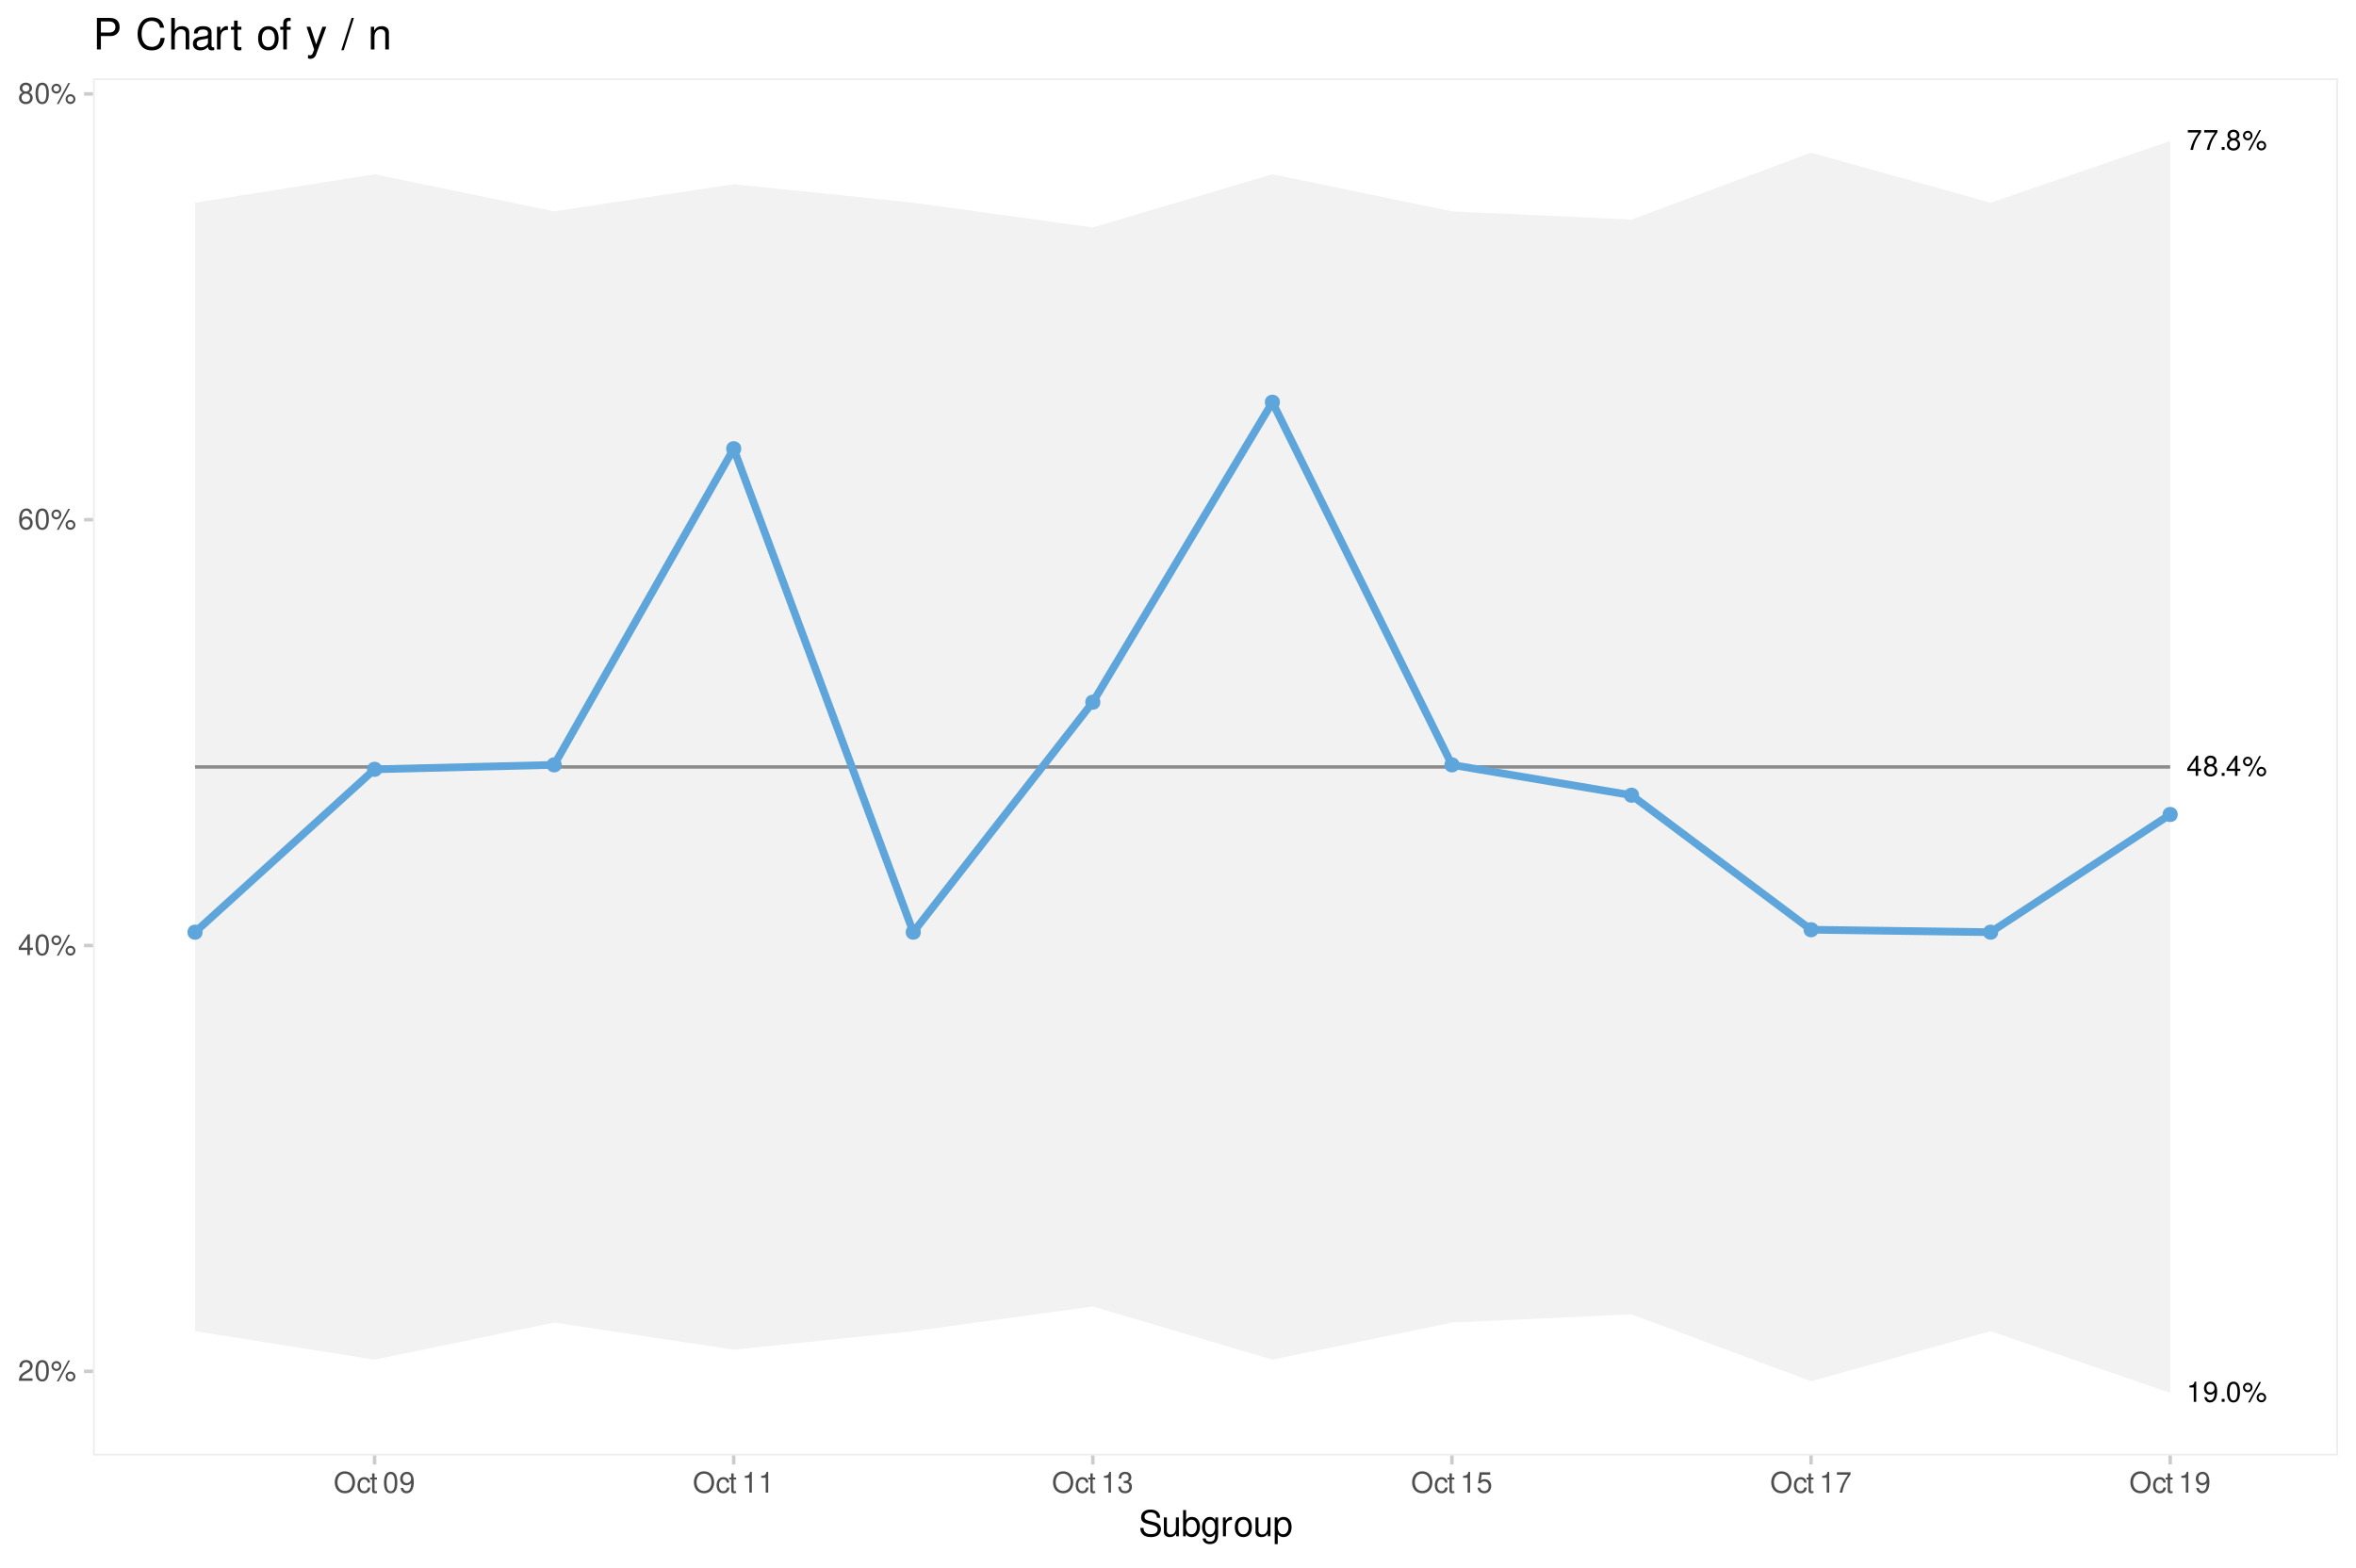
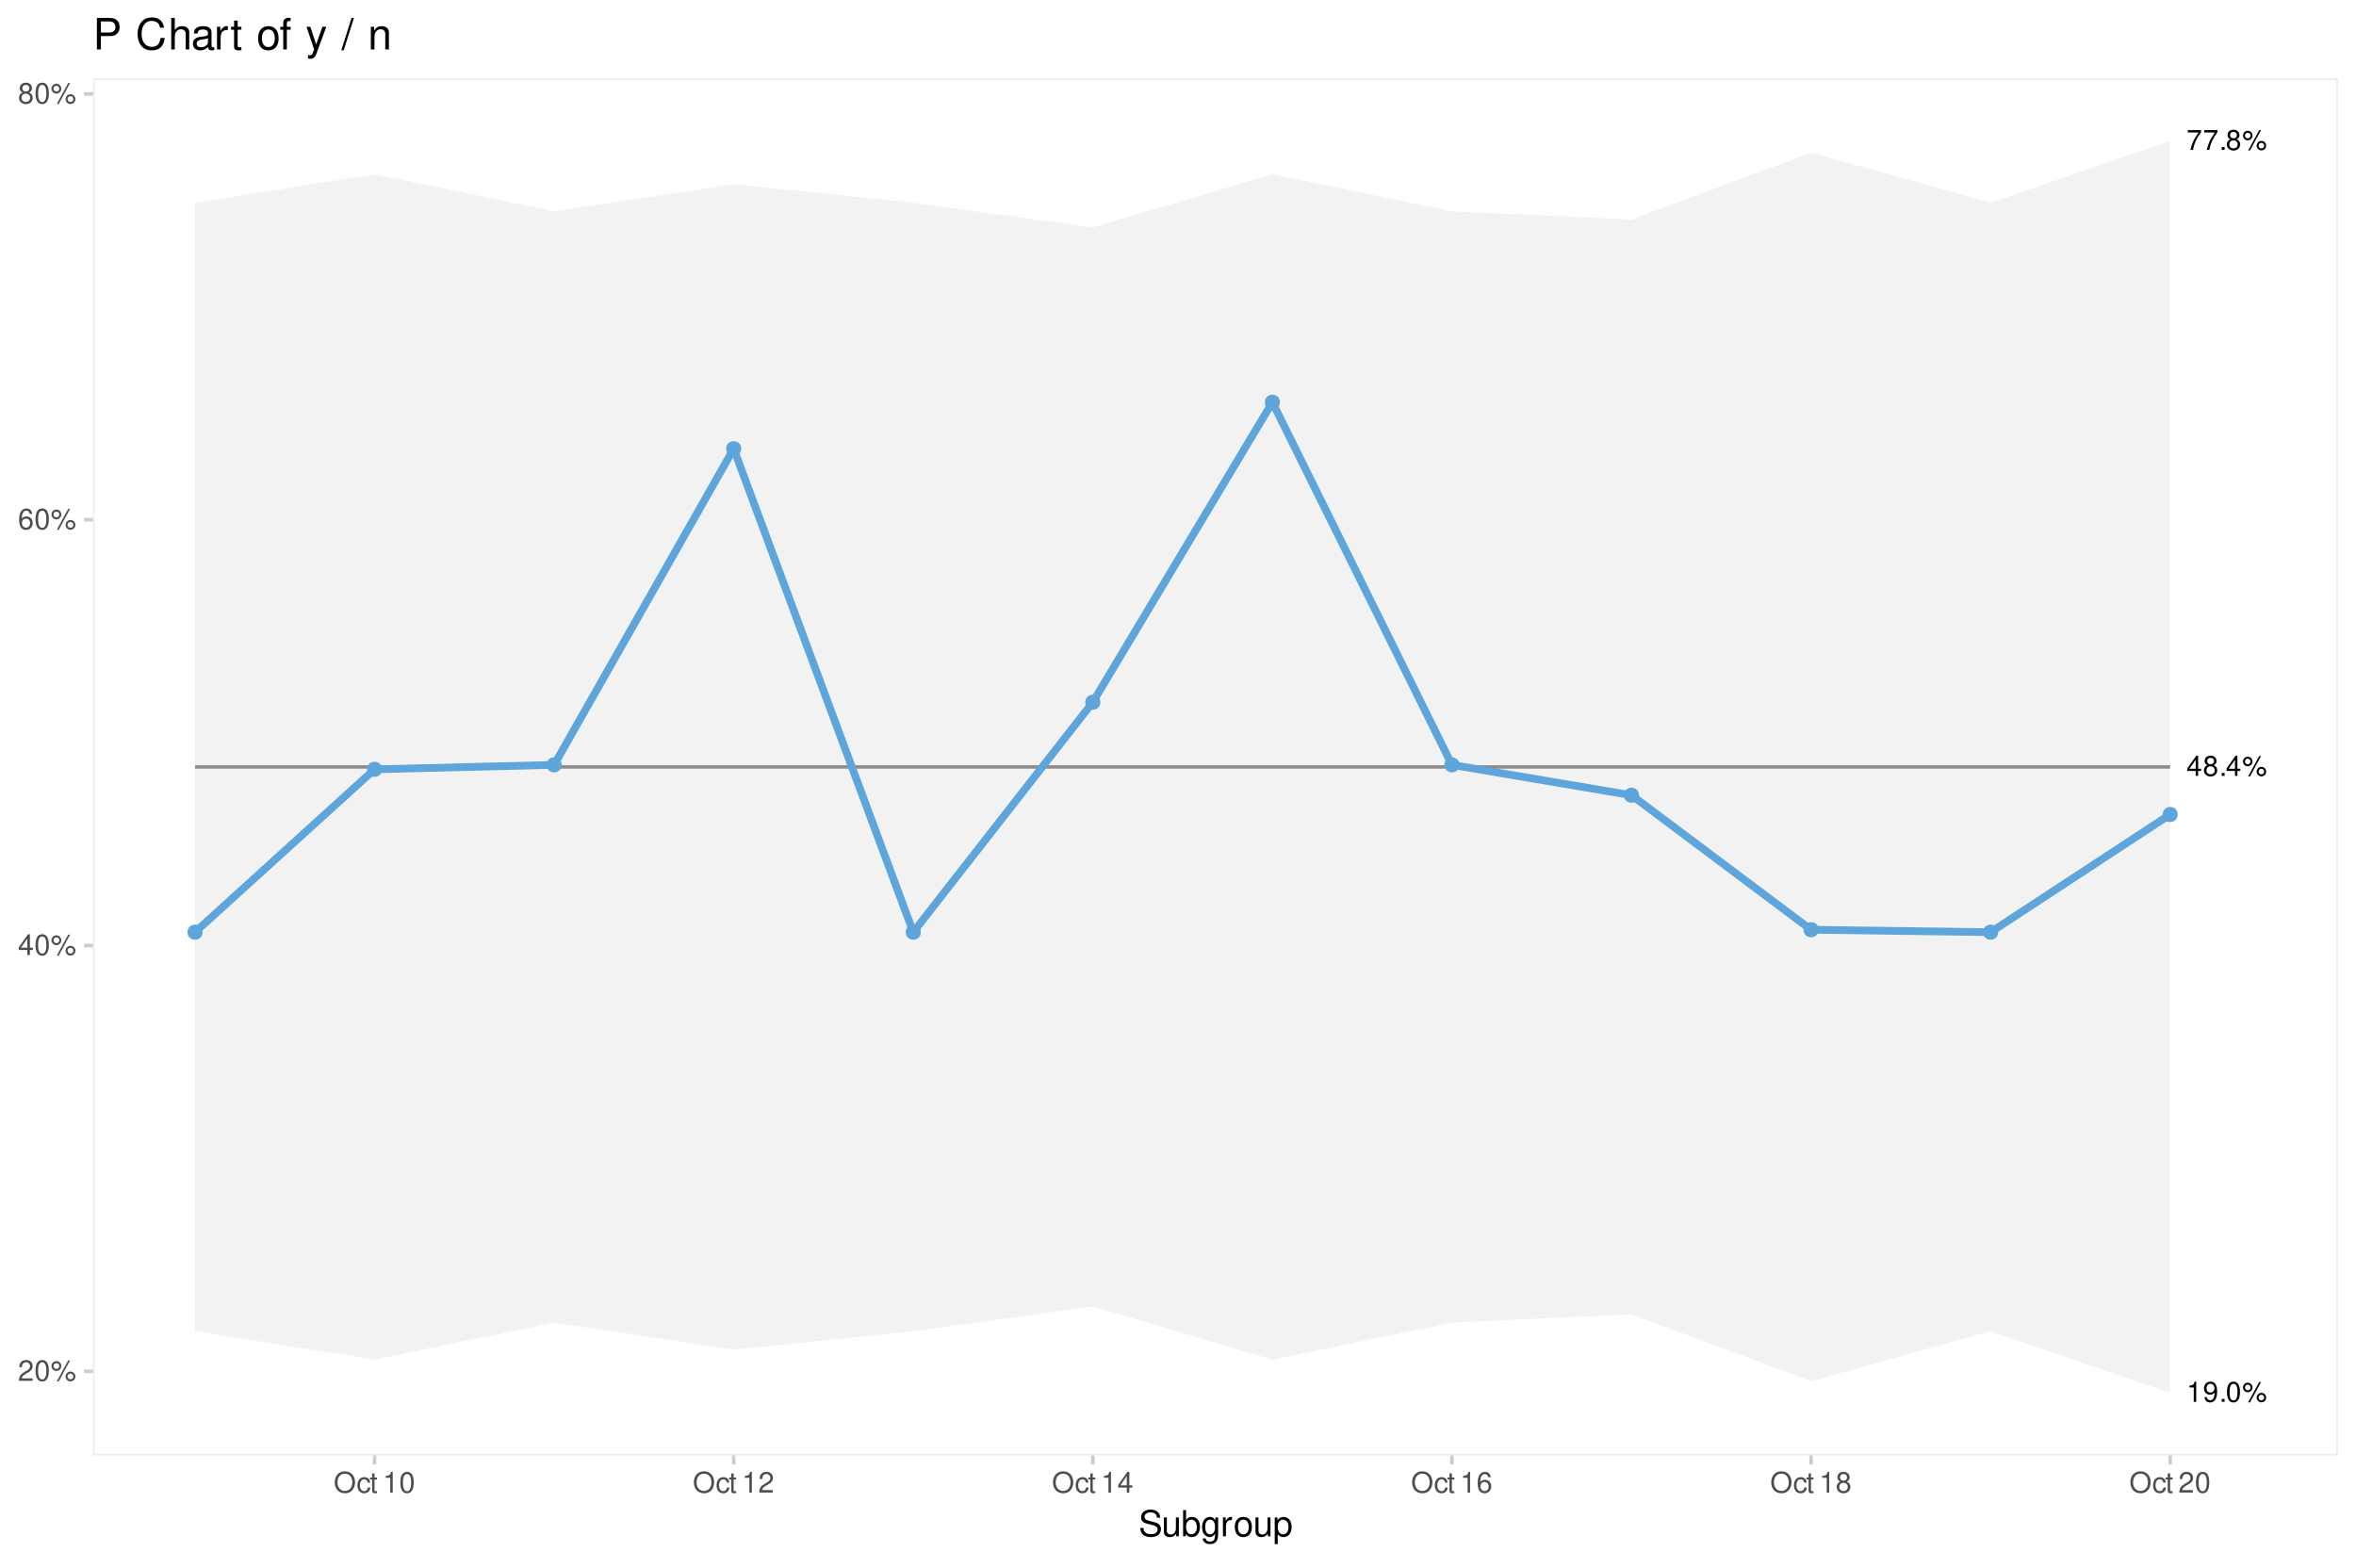
<svg xmlns="http://www.w3.org/2000/svg" xmlns:xlink="http://www.w3.org/1999/xlink" width="720" height="479" viewBox="0 0 720 479">
  <defs>
    <g>
      <g id="glyph-0-0">
        <path d="M 2.203 -4.391 L 2.203 0 L 2.953 0 L 2.953 -6.172 L 2.469 -6.172 C 2.203 -5.219 2.031 -5.094 0.875 -4.938 L 0.875 -4.391 Z M 2.203 -4.391 " />
      </g>
      <g id="glyph-0-1">
        <path d="M 0.453 -1.406 C 0.594 -0.406 1.25 0.203 2.172 0.203 C 2.844 0.203 3.438 -0.125 3.797 -0.688 C 4.172 -1.281 4.344 -2.031 4.344 -3.156 C 4.344 -4.203 4.188 -4.859 3.828 -5.406 C 3.5 -5.906 2.969 -6.172 2.297 -6.172 C 1.156 -6.172 0.328 -5.312 0.328 -4.109 C 0.328 -2.984 1.094 -2.172 2.188 -2.172 C 2.75 -2.172 3.188 -2.375 3.562 -2.844 C 3.562 -1.312 3.078 -0.469 2.219 -0.469 C 1.688 -0.469 1.328 -0.812 1.203 -1.406 Z M 2.297 -5.516 C 3 -5.516 3.531 -4.922 3.531 -4.125 C 3.531 -3.375 3.016 -2.844 2.266 -2.844 C 1.547 -2.844 1.094 -3.359 1.094 -4.172 C 1.094 -4.953 1.594 -5.516 2.297 -5.516 Z M 2.297 -5.516 " />
      </g>
      <g id="glyph-0-2">
        <path d="M 1.625 -0.891 L 0.75 -0.891 L 0.75 0 L 1.625 0 Z M 1.625 -0.891 " />
      </g>
      <g id="glyph-0-3">
        <path d="M 2.344 -6.172 C 1.781 -6.172 1.266 -5.906 0.953 -5.5 C 0.562 -4.953 0.359 -4.125 0.359 -2.984 C 0.359 -0.906 1.047 0.203 2.344 0.203 C 3.625 0.203 4.328 -0.906 4.328 -2.938 C 4.328 -4.125 4.141 -4.938 3.734 -5.5 C 3.422 -5.922 2.922 -6.172 2.344 -6.172 Z M 2.344 -5.5 C 3.156 -5.5 3.562 -4.672 3.562 -3 C 3.562 -1.25 3.172 -0.422 2.328 -0.422 C 1.531 -0.422 1.141 -1.281 1.141 -2.984 C 1.141 -4.672 1.531 -5.5 2.344 -5.5 Z M 2.344 -5.5 " />
      </g>
      <g id="glyph-0-4">
        <path d="M 1.703 -5.844 C 0.891 -5.844 0.25 -5.188 0.25 -4.391 C 0.25 -3.578 0.891 -2.922 1.703 -2.922 C 2.5 -2.922 3.156 -3.578 3.156 -4.375 C 3.156 -5.203 2.516 -5.844 1.703 -5.844 Z M 1.703 -5.25 C 2.188 -5.25 2.562 -4.859 2.562 -4.375 C 2.562 -3.906 2.172 -3.531 1.703 -3.531 C 1.234 -3.531 0.844 -3.906 0.844 -4.391 C 0.844 -4.859 1.219 -5.25 1.703 -5.25 Z M 5.203 -6.047 L 1.828 0.172 L 2.391 0.172 L 5.766 -6.047 Z M 5.875 -2.75 C 5.062 -2.75 4.422 -2.094 4.422 -1.297 C 4.422 -0.484 5.062 0.156 5.875 0.156 C 6.672 0.156 7.328 -0.484 7.328 -1.281 C 7.328 -2.094 6.688 -2.75 5.875 -2.75 Z M 5.875 -2.156 C 6.359 -2.156 6.734 -1.766 6.734 -1.281 C 6.734 -0.812 6.344 -0.438 5.875 -0.438 C 5.391 -0.438 5.016 -0.812 5.016 -1.297 C 5.016 -1.766 5.391 -2.156 5.875 -2.156 Z M 5.875 -2.156 " />
      </g>
      <g id="glyph-0-5">
        <path d="M 4.438 -6.047 L 0.391 -6.047 L 0.391 -5.312 L 3.656 -5.312 C 2.219 -3.25 1.625 -1.984 1.172 0 L 1.984 0 C 2.312 -1.938 3.078 -3.594 4.438 -5.422 Z M 4.438 -6.047 " />
      </g>
      <g id="glyph-0-6">
        <path d="M 3.328 -3.25 C 3.969 -3.641 4.156 -3.938 4.156 -4.516 C 4.156 -5.5 3.422 -6.172 2.344 -6.172 C 1.281 -6.172 0.531 -5.5 0.531 -4.531 C 0.531 -3.938 0.719 -3.641 1.344 -3.25 C 0.656 -2.906 0.312 -2.391 0.312 -1.719 C 0.312 -0.594 1.141 0.203 2.344 0.203 C 3.547 0.203 4.375 -0.594 4.375 -1.719 C 4.375 -2.391 4.031 -2.906 3.328 -3.25 Z M 2.344 -5.5 C 2.984 -5.5 3.391 -5.125 3.391 -4.5 C 3.391 -3.922 2.984 -3.547 2.344 -3.547 C 1.703 -3.547 1.297 -3.922 1.297 -4.516 C 1.297 -5.125 1.703 -5.5 2.344 -5.5 Z M 2.344 -2.906 C 3.094 -2.906 3.609 -2.422 3.609 -1.703 C 3.609 -0.953 3.109 -0.469 2.328 -0.469 C 1.594 -0.469 1.078 -0.969 1.078 -1.688 C 1.078 -2.422 1.594 -2.906 2.344 -2.906 Z M 2.344 -2.906 " />
      </g>
      <g id="glyph-0-7">
        <path d="M 2.797 -1.5 L 2.797 0 L 3.547 0 L 3.547 -1.5 L 4.438 -1.5 L 4.438 -2.172 L 3.547 -2.172 L 3.547 -6.172 L 2.984 -6.172 L 0.234 -2.281 L 0.234 -1.5 Z M 2.797 -2.172 L 0.891 -2.172 L 2.797 -4.891 Z M 2.797 -2.172 " />
      </g>
      <g id="glyph-1-0">
        <path d="M 4.453 -0.766 L 1.172 -0.766 C 1.25 -1.297 1.531 -1.625 2.297 -2.094 L 3.172 -2.594 C 4.047 -3.062 4.5 -3.719 4.5 -4.5 C 4.5 -5.031 4.281 -5.531 3.922 -5.875 C 3.547 -6.203 3.094 -6.359 2.5 -6.359 C 1.703 -6.359 1.125 -6.078 0.781 -5.531 C 0.547 -5.203 0.453 -4.797 0.438 -4.156 L 1.219 -4.156 C 1.234 -4.594 1.297 -4.844 1.406 -5.062 C 1.594 -5.438 2 -5.688 2.469 -5.688 C 3.172 -5.688 3.703 -5.172 3.703 -4.484 C 3.703 -3.969 3.406 -3.531 2.859 -3.219 L 2.047 -2.75 C 0.75 -2 0.375 -1.406 0.297 -0.016 L 4.453 -0.016 Z M 4.453 -0.766 " />
      </g>
      <g id="glyph-1-1">
        <path d="M 2.422 -6.359 C 1.844 -6.359 1.312 -6.094 0.984 -5.672 C 0.578 -5.109 0.375 -4.25 0.375 -3.078 C 0.375 -0.938 1.078 0.203 2.422 0.203 C 3.734 0.203 4.453 -0.938 4.453 -3.031 C 4.453 -4.25 4.266 -5.078 3.859 -5.672 C 3.531 -6.109 3.016 -6.359 2.422 -6.359 Z M 2.422 -5.672 C 3.25 -5.672 3.672 -4.828 3.672 -3.094 C 3.672 -1.281 3.266 -0.438 2.406 -0.438 C 1.578 -0.438 1.172 -1.312 1.172 -3.062 C 1.172 -4.828 1.578 -5.672 2.422 -5.672 Z M 2.422 -5.672 " />
      </g>
      <g id="glyph-1-2">
        <path d="M 1.75 -6.031 C 0.922 -6.031 0.25 -5.344 0.25 -4.516 C 0.25 -3.688 0.922 -3.016 1.766 -3.016 C 2.578 -3.016 3.25 -3.688 3.25 -4.5 C 3.25 -5.359 2.594 -6.031 1.75 -6.031 Z M 1.75 -5.406 C 2.25 -5.406 2.641 -5.016 2.641 -4.516 C 2.641 -4.031 2.25 -3.641 1.766 -3.641 C 1.266 -3.641 0.859 -4.031 0.859 -4.516 C 0.859 -5.016 1.266 -5.406 1.75 -5.406 Z M 5.359 -6.234 L 1.875 0.172 L 2.469 0.172 L 5.938 -6.234 Z M 6.047 -2.828 C 5.219 -2.828 4.562 -2.156 4.562 -1.344 C 4.562 -0.5 5.219 0.172 6.062 0.172 C 6.875 0.172 7.562 -0.5 7.562 -1.312 C 7.562 -2.156 6.891 -2.828 6.047 -2.828 Z M 6.047 -2.219 C 6.547 -2.219 6.953 -1.828 6.953 -1.312 C 6.953 -0.844 6.547 -0.453 6.062 -0.453 C 5.562 -0.453 5.156 -0.844 5.156 -1.344 C 5.156 -1.828 5.562 -2.219 6.047 -2.219 Z M 6.047 -2.219 " />
      </g>
      <g id="glyph-1-3">
        <path d="M 2.875 -1.547 L 2.875 0 L 3.656 0 L 3.656 -1.547 L 4.578 -1.547 L 4.578 -2.234 L 3.656 -2.234 L 3.656 -6.359 L 3.078 -6.359 L 0.25 -2.359 L 0.25 -1.547 Z M 2.875 -2.234 L 0.922 -2.234 L 2.875 -5.047 Z M 2.875 -2.234 " />
      </g>
      <g id="glyph-1-4">
        <path d="M 4.375 -4.703 C 4.234 -5.75 3.562 -6.359 2.609 -6.359 C 1.922 -6.359 1.312 -6.031 0.938 -5.453 C 0.547 -4.828 0.375 -4.062 0.375 -2.906 C 0.375 -1.828 0.531 -1.156 0.906 -0.594 C 1.234 -0.078 1.781 0.203 2.469 0.203 C 3.656 0.203 4.516 -0.688 4.516 -1.922 C 4.516 -3.094 3.719 -3.922 2.609 -3.922 C 1.984 -3.922 1.5 -3.688 1.172 -3.234 C 1.172 -4.797 1.672 -5.672 2.562 -5.672 C 3.109 -5.672 3.484 -5.328 3.609 -4.703 Z M 2.5 -3.234 C 3.25 -3.234 3.719 -2.703 3.719 -1.859 C 3.719 -1.062 3.188 -0.484 2.484 -0.484 C 1.766 -0.484 1.219 -1.094 1.219 -1.906 C 1.219 -2.688 1.734 -3.234 2.5 -3.234 Z M 2.5 -3.234 " />
      </g>
      <g id="glyph-1-5">
        <path d="M 3.438 -3.359 C 4.094 -3.75 4.297 -4.062 4.297 -4.656 C 4.297 -5.672 3.531 -6.359 2.422 -6.359 C 1.312 -6.359 0.547 -5.672 0.547 -4.672 C 0.547 -4.062 0.75 -3.75 1.391 -3.359 C 0.672 -2.984 0.328 -2.469 0.328 -1.766 C 0.328 -0.609 1.172 0.203 2.422 0.203 C 3.656 0.203 4.516 -0.609 4.516 -1.766 C 4.516 -2.469 4.156 -2.984 3.438 -3.359 Z M 2.422 -5.672 C 3.078 -5.672 3.5 -5.281 3.5 -4.641 C 3.5 -4.047 3.062 -3.656 2.422 -3.656 C 1.766 -3.656 1.344 -4.047 1.344 -4.656 C 1.344 -5.281 1.766 -5.672 2.422 -5.672 Z M 2.422 -3 C 3.188 -3 3.719 -2.484 3.719 -1.75 C 3.719 -0.984 3.203 -0.484 2.406 -0.484 C 1.641 -0.484 1.125 -1 1.125 -1.734 C 1.125 -2.5 1.641 -3 2.422 -3 Z M 2.422 -3 " />
      </g>
      <g id="glyph-1-6">
        <path d="M 3.422 -6.516 C 1.578 -6.516 0.328 -5.156 0.328 -3.156 C 0.328 -1.141 1.578 0.203 3.438 0.203 C 4.219 0.203 4.906 -0.031 5.422 -0.469 C 6.109 -1.062 6.531 -2.062 6.531 -3.109 C 6.531 -5.172 5.297 -6.516 3.422 -6.516 Z M 3.422 -5.797 C 4.812 -5.797 5.703 -4.75 5.703 -3.125 C 5.703 -1.578 4.781 -0.516 3.438 -0.516 C 2.062 -0.516 1.156 -1.578 1.156 -3.156 C 1.156 -4.734 2.062 -5.797 3.422 -5.797 Z M 3.422 -5.797 " />
      </g>
      <g id="glyph-1-7">
        <path d="M 4.141 -3.062 C 4.109 -3.516 4.016 -3.797 3.828 -4.062 C 3.516 -4.484 2.969 -4.734 2.328 -4.734 C 1.078 -4.734 0.266 -3.75 0.266 -2.219 C 0.266 -0.734 1.062 0.203 2.312 0.203 C 3.406 0.203 4.109 -0.453 4.203 -1.578 L 3.453 -1.578 C 3.328 -0.844 2.953 -0.469 2.328 -0.469 C 1.516 -0.469 1.031 -1.141 1.031 -2.219 C 1.031 -3.375 1.516 -4.062 2.312 -4.062 C 2.922 -4.062 3.312 -3.703 3.406 -3.062 Z M 4.141 -3.062 " />
      </g>
      <g id="glyph-1-8">
        <path d="M 2.234 -4.609 L 1.484 -4.609 L 1.484 -5.875 L 0.75 -5.875 L 0.75 -4.609 L 0.125 -4.609 L 0.125 -4.016 L 0.75 -4.016 L 0.75 -0.531 C 0.75 -0.047 1.062 0.203 1.641 0.203 C 1.828 0.203 1.984 0.188 2.234 0.141 L 2.234 -0.469 C 2.125 -0.453 2.031 -0.438 1.875 -0.438 C 1.562 -0.438 1.484 -0.531 1.484 -0.859 L 1.484 -4.016 L 2.234 -4.016 Z M 2.234 -4.609 " />
      </g>
      <g id="glyph-1-9">
</g>
      <g id="glyph-1-10">
-         <path d="M 0.469 -1.453 C 0.609 -0.406 1.281 0.203 2.234 0.203 C 2.922 0.203 3.547 -0.125 3.922 -0.703 C 4.297 -1.328 4.484 -2.109 4.484 -3.25 C 4.484 -4.328 4.312 -5 3.953 -5.562 C 3.609 -6.094 3.062 -6.359 2.375 -6.359 C 1.188 -6.359 0.328 -5.469 0.328 -4.234 C 0.328 -3.062 1.125 -2.25 2.25 -2.25 C 2.844 -2.25 3.281 -2.453 3.672 -2.938 C 3.672 -1.359 3.172 -0.484 2.281 -0.484 C 1.734 -0.484 1.359 -0.828 1.234 -1.453 Z M 2.359 -5.688 C 3.094 -5.688 3.641 -5.078 3.641 -4.25 C 3.641 -3.469 3.109 -2.922 2.344 -2.922 C 1.594 -2.922 1.125 -3.453 1.125 -4.297 C 1.125 -5.109 1.641 -5.688 2.359 -5.688 Z M 2.359 -5.688 " />
-       </g>
-       <g id="glyph-1-11">
        <path d="M 2.281 -4.531 L 2.281 0 L 3.047 0 L 3.047 -6.359 L 2.547 -6.359 C 2.266 -5.391 2.094 -5.25 0.891 -5.094 L 0.891 -4.531 Z M 2.281 -4.531 " />
-       </g>
-       <g id="glyph-1-12">
-         <path d="M 1.938 -2.922 L 2.359 -2.922 C 3.203 -2.922 3.656 -2.531 3.656 -1.766 C 3.656 -0.969 3.172 -0.484 2.375 -0.484 C 1.516 -0.484 1.109 -0.922 1.062 -1.844 L 0.281 -1.844 C 0.312 -1.344 0.406 -1 0.547 -0.719 C 0.875 -0.109 1.484 0.203 2.344 0.203 C 3.625 0.203 4.453 -0.578 4.453 -1.781 C 4.453 -2.594 4.141 -3.031 3.391 -3.297 C 3.969 -3.531 4.266 -3.969 4.266 -4.609 C 4.266 -5.703 3.547 -6.359 2.359 -6.359 C 1.109 -6.359 0.438 -5.656 0.406 -4.312 L 1.188 -4.312 C 1.203 -4.703 1.234 -4.922 1.328 -5.109 C 1.5 -5.469 1.891 -5.688 2.375 -5.688 C 3.062 -5.688 3.469 -5.266 3.469 -4.578 C 3.469 -4.141 3.312 -3.859 2.969 -3.719 C 2.766 -3.625 2.484 -3.594 1.938 -3.578 Z M 1.938 -2.922 " />
-       </g>
-       <g id="glyph-1-13">
-         <path d="M 4.188 -6.234 L 0.969 -6.234 L 0.5 -2.844 L 1.219 -2.844 C 1.578 -3.266 1.875 -3.422 2.359 -3.422 C 3.203 -3.422 3.719 -2.844 3.719 -1.922 C 3.719 -1.031 3.203 -0.484 2.359 -0.484 C 1.688 -0.484 1.266 -0.828 1.078 -1.531 L 0.312 -1.531 C 0.406 -1.016 0.5 -0.781 0.688 -0.547 C 1.031 -0.078 1.672 0.203 2.375 0.203 C 3.641 0.203 4.516 -0.719 4.516 -2.031 C 4.516 -3.266 3.688 -4.109 2.5 -4.109 C 2.062 -4.109 1.703 -4 1.344 -3.734 L 1.594 -5.469 L 4.188 -5.469 Z M 4.188 -6.234 " />
-       </g>
-       <g id="glyph-1-14">
-         <path d="M 4.578 -6.234 L 0.406 -6.234 L 0.406 -5.469 L 3.781 -5.469 C 2.281 -3.359 1.688 -2.047 1.219 0 L 2.047 0 C 2.391 -2 3.172 -3.719 4.578 -5.594 Z M 4.578 -6.234 " />
      </g>
      <g id="glyph-2-0">
        <path d="M 6.562 -5.672 C 6.562 -6.219 6.516 -6.375 6.344 -6.75 C 5.906 -7.672 4.969 -8.156 3.625 -8.156 C 1.859 -8.156 0.766 -7.25 0.766 -5.797 C 0.766 -4.812 1.281 -4.203 2.344 -3.922 L 4.328 -3.406 C 5.359 -3.141 5.812 -2.734 5.812 -2.094 C 5.812 -1.672 5.578 -1.234 5.234 -0.984 C 4.922 -0.766 4.406 -0.656 3.766 -0.656 C 2.875 -0.656 2.297 -0.859 1.906 -1.312 C 1.609 -1.672 1.484 -2.062 1.5 -2.547 L 0.531 -2.547 C 0.531 -1.812 0.688 -1.328 1 -0.891 C 1.547 -0.125 2.469 0.25 3.703 0.25 C 4.656 0.25 5.438 0.031 5.953 -0.359 C 6.484 -0.797 6.828 -1.5 6.828 -2.203 C 6.828 -3.188 6.219 -3.922 5.125 -4.219 L 3.109 -4.75 C 2.141 -5.016 1.797 -5.328 1.797 -5.938 C 1.797 -6.75 2.516 -7.297 3.594 -7.297 C 4.859 -7.297 5.578 -6.719 5.594 -5.672 Z M 6.562 -5.672 " />
      </g>
      <g id="glyph-2-1">
        <path d="M 5.297 0 L 5.297 -5.766 L 4.391 -5.766 L 4.391 -2.5 C 4.391 -1.312 3.766 -0.547 2.812 -0.547 C 2.094 -0.547 1.625 -0.984 1.625 -1.688 L 1.625 -5.766 L 0.719 -5.766 L 0.719 -1.312 C 0.719 -0.359 1.438 0.25 2.547 0.25 C 3.406 0.25 3.938 -0.047 4.484 -0.797 L 4.484 0 Z M 5.297 0 " />
      </g>
      <g id="glyph-2-2">
        <path d="M 0.594 -8.016 L 0.594 0 L 1.422 0 L 1.422 -0.734 C 1.859 -0.062 2.438 0.25 3.25 0.25 C 4.766 0.25 5.75 -0.984 5.75 -2.906 C 5.75 -4.781 4.812 -5.922 3.281 -5.922 C 2.5 -5.922 1.938 -5.625 1.5 -4.984 L 1.5 -8.016 Z M 3.109 -5.078 C 4.141 -5.078 4.797 -4.188 4.797 -2.812 C 4.797 -1.5 4.109 -0.609 3.109 -0.609 C 2.141 -0.609 1.5 -1.484 1.5 -2.844 C 1.5 -4.188 2.141 -5.078 3.109 -5.078 Z M 3.109 -5.078 " />
      </g>
      <g id="glyph-2-3">
        <path d="M 4.438 -5.766 L 4.438 -4.922 C 3.984 -5.625 3.469 -5.922 2.75 -5.922 C 1.359 -5.922 0.391 -4.625 0.391 -2.781 C 0.391 -1.812 0.609 -1.109 1.109 -0.531 C 1.547 -0.016 2.094 0.25 2.688 0.25 C 3.375 0.25 3.875 -0.062 4.359 -0.781 L 4.359 -0.484 C 4.359 1.062 3.922 1.625 2.781 1.625 C 2 1.625 1.594 1.312 1.5 0.656 L 0.578 0.656 C 0.656 1.734 1.5 2.391 2.766 2.391 C 3.609 2.391 4.312 2.125 4.688 1.656 C 5.125 1.125 5.297 0.406 5.297 -0.953 L 5.297 -5.766 Z M 2.844 -5.078 C 3.812 -5.078 4.359 -4.266 4.359 -2.812 C 4.359 -1.406 3.797 -0.594 2.844 -0.594 C 1.891 -0.594 1.344 -1.422 1.344 -2.844 C 1.344 -4.25 1.891 -5.078 2.844 -5.078 Z M 2.844 -5.078 " />
      </g>
      <g id="glyph-2-4">
        <path d="M 0.766 -5.766 L 0.766 0 L 1.688 0 L 1.688 -2.984 C 1.688 -4.375 2.266 -5 3.531 -4.969 L 3.531 -5.891 C 3.375 -5.922 3.281 -5.922 3.172 -5.922 C 2.578 -5.922 2.141 -5.578 1.609 -4.719 L 1.609 -5.766 Z M 0.766 -5.766 " />
      </g>
      <g id="glyph-2-5">
        <path d="M 2.984 -5.922 C 1.359 -5.922 0.391 -4.781 0.391 -2.844 C 0.391 -0.891 1.359 0.25 3 0.25 C 4.625 0.25 5.609 -0.906 5.609 -2.797 C 5.609 -4.797 4.656 -5.922 2.984 -5.922 Z M 3 -5.078 C 4.031 -5.078 4.656 -4.234 4.656 -2.812 C 4.656 -1.438 4.016 -0.594 3 -0.594 C 1.984 -0.594 1.359 -1.438 1.359 -2.844 C 1.359 -4.234 1.984 -5.078 3 -5.078 Z M 3 -5.078 " />
      </g>
      <g id="glyph-2-6">
        <path d="M 0.594 2.391 L 1.516 2.391 L 1.516 -0.609 C 2 -0.016 2.547 0.25 3.281 0.25 C 4.781 0.25 5.75 -0.953 5.75 -2.781 C 5.75 -4.719 4.812 -5.922 3.281 -5.922 C 2.5 -5.922 1.875 -5.578 1.438 -4.891 L 1.438 -5.766 L 0.594 -5.766 Z M 3.125 -5.078 C 4.141 -5.078 4.797 -4.188 4.797 -2.812 C 4.797 -1.5 4.125 -0.609 3.125 -0.609 C 2.141 -0.609 1.516 -1.484 1.516 -2.844 C 1.516 -4.188 2.141 -5.078 3.125 -5.078 Z M 3.125 -5.078 " />
      </g>
      <g id="glyph-3-0">
        <path d="M 2.422 -4.078 L 5.453 -4.078 C 6.203 -4.078 6.797 -4.297 7.312 -4.766 C 7.891 -5.297 8.141 -5.922 8.141 -6.797 C 8.141 -8.609 7.078 -9.625 5.172 -9.625 L 1.203 -9.625 L 1.203 0 L 2.422 0 Z M 2.422 -5.156 L 2.422 -8.547 L 4.984 -8.547 C 6.172 -8.547 6.859 -7.906 6.859 -6.859 C 6.859 -5.797 6.172 -5.156 4.984 -5.156 Z M 2.422 -5.156 " />
      </g>
      <g id="glyph-3-1">
</g>
      <g id="glyph-3-2">
        <path d="M 8.734 -6.641 C 8.359 -8.75 7.141 -9.781 5.031 -9.781 C 3.734 -9.781 2.688 -9.375 1.984 -8.578 C 1.109 -7.625 0.641 -6.266 0.641 -4.703 C 0.641 -3.109 1.125 -1.75 2.016 -0.812 C 2.766 -0.047 3.719 0.297 4.984 0.297 C 7.328 0.297 8.641 -0.969 8.938 -3.516 L 7.672 -3.516 C 7.562 -2.859 7.438 -2.406 7.234 -2.016 C 6.844 -1.234 6.016 -0.781 4.984 -0.781 C 3.078 -0.781 1.859 -2.312 1.859 -4.719 C 1.859 -7.188 3.016 -8.703 4.891 -8.703 C 5.672 -8.703 6.391 -8.469 6.781 -8.094 C 7.141 -7.766 7.344 -7.375 7.484 -6.641 Z M 8.734 -6.641 " />
      </g>
      <g id="glyph-3-3">
        <path d="M 0.922 -9.625 L 0.922 0 L 2.016 0 L 2.016 -3.812 C 2.016 -5.234 2.766 -6.156 3.891 -6.156 C 4.266 -6.156 4.609 -6.047 4.875 -5.844 C 5.188 -5.609 5.328 -5.281 5.328 -4.797 L 5.328 0 L 6.422 0 L 6.422 -5.234 C 6.422 -6.391 5.578 -7.109 4.234 -7.109 C 3.266 -7.109 2.672 -6.812 2.016 -5.969 L 2.016 -9.625 Z M 0.922 -9.625 " />
      </g>
      <g id="glyph-3-4">
        <path d="M 7.062 -0.641 C 6.938 -0.625 6.891 -0.625 6.828 -0.625 C 6.438 -0.625 6.234 -0.812 6.234 -1.156 L 6.234 -5.234 C 6.234 -6.453 5.328 -7.109 3.625 -7.109 C 2.609 -7.109 1.812 -6.828 1.328 -6.312 C 1.016 -5.953 0.891 -5.562 0.859 -4.875 L 1.969 -4.875 C 2.062 -5.719 2.562 -6.094 3.594 -6.094 C 4.594 -6.094 5.141 -5.734 5.141 -5.062 L 5.141 -4.781 C 5.125 -4.297 4.891 -4.125 3.984 -4.016 C 2.422 -3.812 2.188 -3.766 1.766 -3.594 C 0.969 -3.25 0.547 -2.641 0.547 -1.75 C 0.547 -0.484 1.422 0.297 2.828 0.297 C 3.703 0.297 4.391 0 5.172 -0.719 C 5.25 0 5.594 0.297 6.312 0.297 C 6.547 0.297 6.688 0.281 7.062 0.188 Z M 5.141 -2.172 C 5.141 -1.812 5.031 -1.578 4.703 -1.281 C 4.25 -0.875 3.703 -0.656 3.062 -0.656 C 2.203 -0.656 1.703 -1.062 1.703 -1.766 C 1.703 -2.5 2.172 -2.859 3.359 -3.031 C 4.547 -3.188 4.766 -3.25 5.141 -3.422 Z M 5.141 -2.172 " />
      </g>
      <g id="glyph-3-5">
        <path d="M 0.906 -6.922 L 0.906 0 L 2.016 0 L 2.016 -3.594 C 2.031 -5.25 2.719 -6 4.234 -5.953 L 4.234 -7.078 C 4.047 -7.109 3.953 -7.109 3.812 -7.109 C 3.109 -7.109 2.562 -6.688 1.922 -5.672 L 1.922 -6.922 Z M 0.906 -6.922 " />
      </g>
      <g id="glyph-3-6">
        <path d="M 3.359 -6.922 L 2.219 -6.922 L 2.219 -8.812 L 1.125 -8.812 L 1.125 -6.922 L 0.188 -6.922 L 0.188 -6.016 L 1.125 -6.016 L 1.125 -0.797 C 1.125 -0.078 1.594 0.297 2.453 0.297 C 2.75 0.297 2.984 0.281 3.359 0.219 L 3.359 -0.719 C 3.188 -0.672 3.047 -0.656 2.828 -0.656 C 2.344 -0.656 2.219 -0.797 2.219 -1.281 L 2.219 -6.016 L 3.359 -6.016 Z M 3.359 -6.922 " />
      </g>
      <g id="glyph-3-7">
        <path d="M 3.594 -7.109 C 1.641 -7.109 0.469 -5.734 0.469 -3.406 C 0.469 -1.062 1.641 0.297 3.609 0.297 C 5.562 0.297 6.734 -1.078 6.734 -3.359 C 6.734 -5.75 5.594 -7.109 3.594 -7.109 Z M 3.609 -6.094 C 4.844 -6.094 5.578 -5.078 5.578 -3.359 C 5.578 -1.734 4.812 -0.719 3.609 -0.719 C 2.375 -0.719 1.625 -1.734 1.625 -3.406 C 1.625 -5.078 2.375 -6.094 3.609 -6.094 Z M 3.609 -6.094 " />
      </g>
      <g id="glyph-3-8">
        <path d="M 3.406 -6.922 L 2.25 -6.922 L 2.25 -8 C 2.25 -8.469 2.516 -8.703 3.031 -8.703 C 3.109 -8.703 3.156 -8.703 3.406 -8.688 L 3.406 -9.594 C 3.156 -9.656 3.016 -9.672 2.781 -9.672 C 1.766 -9.672 1.156 -9.078 1.156 -8.094 L 1.156 -6.922 L 0.234 -6.922 L 0.234 -6.016 L 1.156 -6.016 L 1.156 0 L 2.25 0 L 2.25 -6.016 L 3.406 -6.016 Z M 3.406 -6.922 " />
      </g>
      <g id="glyph-3-9">
        <path d="M 5.125 -6.922 L 3.203 -1.531 L 1.438 -6.922 L 0.266 -6.922 L 2.594 0.031 L 2.172 1.125 C 2 1.609 1.75 1.797 1.297 1.797 C 1.109 1.797 0.953 1.766 0.719 1.719 L 0.719 2.703 C 0.938 2.828 1.156 2.875 1.453 2.875 C 1.812 2.875 2.188 2.766 2.484 2.547 C 2.828 2.297 3.031 2 3.234 1.453 L 6.312 -6.922 Z M 5.125 -6.922 " />
      </g>
      <g id="glyph-3-10">
        <path d="M 3.031 -9.625 L -0.109 0.266 L 0.625 0.266 L 3.75 -9.625 Z M 3.031 -9.625 " />
      </g>
      <g id="glyph-3-11">
        <path d="M 0.922 -6.922 L 0.922 0 L 2.031 0 L 2.031 -3.812 C 2.031 -5.234 2.766 -6.156 3.906 -6.156 C 4.781 -6.156 5.328 -5.625 5.328 -4.797 L 5.328 0 L 6.438 0 L 6.438 -5.234 C 6.438 -6.375 5.578 -7.109 4.234 -7.109 C 3.203 -7.109 2.547 -6.719 1.938 -5.75 L 1.938 -6.922 Z M 0.922 -6.922 " />
      </g>
    </g>
    <clipPath id="clip-0">
      <path clip-rule="nonzero" d="M 28.41 23.957 L 714.52 23.957 L 714.52 444.848 L 28.41 444.848 Z M 28.41 23.957 " />
    </clipPath>
    <clipPath id="clip-1">
      <path clip-rule="nonzero" d="M 28.41 23.957 L 714.52 23.957 L 714.52 444.848 L 28.41 444.848 Z M 28.41 23.957 " />
    </clipPath>
  </defs>
  <rect x="-72" y="-47.9" width="864" height="574.8" fill="rgb(100%, 100%, 100%)" fill-opacity="1" />
  <rect x="-72" y="-47.9" width="864" height="574.8" fill="rgb(100%, 100%, 100%)" fill-opacity="1" />
  <path fill="none" stroke-width="1.067" stroke-linecap="round" stroke-linejoin="round" stroke="rgb(100%, 100%, 100%)" stroke-opacity="1" stroke-miterlimit="10" d="M 0 479 L 720 479 L 720 0 L 0 0 Z M 0 479 " />
  <g clip-path="url(#clip-0)">
    <path fill-rule="nonzero" fill="rgb(100%, 100%, 100%)" fill-opacity="1" d="M 28.41 444.848 L 714.52 444.848 L 714.52 23.957 L 28.41 23.957 Z M 28.41 444.848 " />
  </g>
  <path fill-rule="nonzero" fill="rgb(87.059%, 87.059%, 87.059%)" fill-opacity="0.4" d="M 59.598 61.957 L 114.473 53.258 L 169.348 64.59 L 224.219 56.301 L 279.094 61.957 L 333.969 69.512 L 388.844 53.258 L 443.715 64.59 L 498.59 67.105 L 553.465 46.668 L 608.34 61.957 L 663.215 43.09 L 663.215 425.719 L 608.34 406.852 L 553.465 422.141 L 498.59 401.703 L 443.715 404.219 L 388.844 415.551 L 333.969 399.297 L 279.094 406.852 L 224.219 412.508 L 169.348 404.219 L 114.473 415.551 L 59.598 406.852 Z M 59.598 61.957 " />
  <path fill="none" stroke-width="1.067" stroke-linecap="butt" stroke-linejoin="round" stroke="rgb(54.902%, 54.902%, 54.902%)" stroke-opacity="1" stroke-miterlimit="10" d="M 59.598 234.402 L 663.215 234.402 " />
  <path fill="none" stroke-width="2.347" stroke-linecap="butt" stroke-linejoin="round" stroke="rgb(36.471%, 64.706%, 85.49%)" stroke-opacity="1" stroke-miterlimit="10" d="M 59.598 284.91 L 114.473 235.129 L 169.348 233.77 L 224.219 137.152 L 279.094 284.91 L 333.969 214.613 L 388.844 122.941 L 443.715 233.77 L 498.59 243.047 L 553.465 284.156 L 608.34 284.91 L 663.215 248.934 " />
  <path fill-rule="nonzero" fill="rgb(36.471%, 64.706%, 85.49%)" fill-opacity="1" stroke-width="0.709" stroke-linecap="round" stroke-linejoin="round" stroke="rgb(36.471%, 64.706%, 85.49%)" stroke-opacity="1" stroke-miterlimit="10" d="M 61.551 284.91 C 61.551 287.516 57.645 287.516 57.645 284.91 C 57.645 282.305 61.551 282.305 61.551 284.91 " />
  <path fill-rule="nonzero" fill="rgb(36.471%, 64.706%, 85.49%)" fill-opacity="1" stroke-width="0.709" stroke-linecap="round" stroke-linejoin="round" stroke="rgb(36.471%, 64.706%, 85.49%)" stroke-opacity="1" stroke-miterlimit="10" d="M 116.426 235.129 C 116.426 237.734 112.516 237.734 112.516 235.129 C 112.516 232.523 116.426 232.523 116.426 235.129 " />
  <path fill-rule="nonzero" fill="rgb(36.471%, 64.706%, 85.49%)" fill-opacity="1" stroke-width="0.709" stroke-linecap="round" stroke-linejoin="round" stroke="rgb(36.471%, 64.706%, 85.49%)" stroke-opacity="1" stroke-miterlimit="10" d="M 171.301 233.77 C 171.301 236.375 167.391 236.375 167.391 233.77 C 167.391 231.16 171.301 231.16 171.301 233.77 " />
  <path fill-rule="nonzero" fill="rgb(36.471%, 64.706%, 85.49%)" fill-opacity="1" stroke-width="0.709" stroke-linecap="round" stroke-linejoin="round" stroke="rgb(36.471%, 64.706%, 85.49%)" stroke-opacity="1" stroke-miterlimit="10" d="M 226.176 137.152 C 226.176 139.758 222.266 139.758 222.266 137.152 C 222.266 134.547 226.176 134.547 226.176 137.152 " />
  <path fill-rule="nonzero" fill="rgb(36.471%, 64.706%, 85.49%)" fill-opacity="1" stroke-width="0.709" stroke-linecap="round" stroke-linejoin="round" stroke="rgb(36.471%, 64.706%, 85.49%)" stroke-opacity="1" stroke-miterlimit="10" d="M 281.051 284.91 C 281.051 287.516 277.141 287.516 277.141 284.91 C 277.141 282.305 281.051 282.305 281.051 284.91 " />
  <path fill-rule="nonzero" fill="rgb(36.471%, 64.706%, 85.49%)" fill-opacity="1" stroke-width="0.709" stroke-linecap="round" stroke-linejoin="round" stroke="rgb(36.471%, 64.706%, 85.49%)" stroke-opacity="1" stroke-miterlimit="10" d="M 335.922 214.613 C 335.922 217.219 332.012 217.219 332.012 214.613 C 332.012 212.008 335.922 212.008 335.922 214.613 " />
  <path fill-rule="nonzero" fill="rgb(36.471%, 64.706%, 85.49%)" fill-opacity="1" stroke-width="0.709" stroke-linecap="round" stroke-linejoin="round" stroke="rgb(36.471%, 64.706%, 85.49%)" stroke-opacity="1" stroke-miterlimit="10" d="M 390.797 122.941 C 390.797 125.547 386.887 125.547 386.887 122.941 C 386.887 120.336 390.797 120.336 390.797 122.941 " />
  <path fill-rule="nonzero" fill="rgb(36.471%, 64.706%, 85.49%)" fill-opacity="1" stroke-width="0.709" stroke-linecap="round" stroke-linejoin="round" stroke="rgb(36.471%, 64.706%, 85.49%)" stroke-opacity="1" stroke-miterlimit="10" d="M 445.672 233.77 C 445.672 236.375 441.762 236.375 441.762 233.77 C 441.762 231.16 445.672 231.16 445.672 233.77 " />
  <path fill-rule="nonzero" fill="rgb(36.471%, 64.706%, 85.49%)" fill-opacity="1" stroke-width="0.709" stroke-linecap="round" stroke-linejoin="round" stroke="rgb(36.471%, 64.706%, 85.49%)" stroke-opacity="1" stroke-miterlimit="10" d="M 500.547 243.047 C 500.547 245.652 496.637 245.652 496.637 243.047 C 496.637 240.441 500.547 240.441 500.547 243.047 " />
  <path fill-rule="nonzero" fill="rgb(36.471%, 64.706%, 85.49%)" fill-opacity="1" stroke-width="0.709" stroke-linecap="round" stroke-linejoin="round" stroke="rgb(36.471%, 64.706%, 85.49%)" stroke-opacity="1" stroke-miterlimit="10" d="M 555.418 284.156 C 555.418 286.766 551.512 286.766 551.512 284.156 C 551.512 281.551 555.418 281.551 555.418 284.156 " />
  <path fill-rule="nonzero" fill="rgb(36.471%, 64.706%, 85.49%)" fill-opacity="1" stroke-width="0.709" stroke-linecap="round" stroke-linejoin="round" stroke="rgb(36.471%, 64.706%, 85.49%)" stroke-opacity="1" stroke-miterlimit="10" d="M 610.293 284.91 C 610.293 287.516 606.383 287.516 606.383 284.91 C 606.383 282.305 610.293 282.305 610.293 284.91 " />
  <path fill-rule="nonzero" fill="rgb(36.471%, 64.706%, 85.49%)" fill-opacity="1" stroke-width="0.709" stroke-linecap="round" stroke-linejoin="round" stroke="rgb(36.471%, 64.706%, 85.49%)" stroke-opacity="1" stroke-miterlimit="10" d="M 665.168 248.934 C 665.168 251.543 661.258 251.543 661.258 248.934 C 661.258 246.328 665.168 246.328 665.168 248.934 " />
  <g fill="rgb(0%, 0%, 0%)" fill-opacity="1">
    <use xlink:href="#glyph-0-0" x="668.215" y="428.44" />
    <use xlink:href="#glyph-0-1" x="673.215" y="428.44" />
    <use xlink:href="#glyph-0-2" x="678.215" y="428.44" />
    <use xlink:href="#glyph-0-3" x="680.215" y="428.44" />
    <use xlink:href="#glyph-0-4" x="685.215" y="428.44" />
  </g>
  <g fill="rgb(0%, 0%, 0%)" fill-opacity="1">
    <use xlink:href="#glyph-0-5" x="668.215" y="45.812" />
    <use xlink:href="#glyph-0-5" x="673.215" y="45.812" />
    <use xlink:href="#glyph-0-2" x="678.215" y="45.812" />
    <use xlink:href="#glyph-0-6" x="680.215" y="45.812" />
    <use xlink:href="#glyph-0-4" x="685.215" y="45.812" />
  </g>
  <g fill="rgb(0%, 0%, 0%)" fill-opacity="1">
    <use xlink:href="#glyph-0-7" x="668.215" y="237.124" />
    <use xlink:href="#glyph-0-6" x="673.215" y="237.124" />
    <use xlink:href="#glyph-0-2" x="678.215" y="237.124" />
    <use xlink:href="#glyph-0-7" x="680.215" y="237.124" />
    <use xlink:href="#glyph-0-4" x="685.215" y="237.124" />
  </g>
  <g clip-path="url(#clip-1)">
    <path fill="none" stroke-width="1.067" stroke-linecap="round" stroke-linejoin="round" stroke="rgb(92.941%, 92.941%, 92.941%)" stroke-opacity="1" stroke-miterlimit="10" d="M 28.41 444.848 L 714.52 444.848 L 714.52 23.957 L 28.41 23.957 Z M 28.41 444.848 " />
  </g>
  <g fill="rgb(30.196%, 30.196%, 30.196%)" fill-opacity="1">
    <use xlink:href="#glyph-1-0" x="5.48" y="422.028" />
    <use xlink:href="#glyph-1-1" x="10.48" y="422.028" />
    <use xlink:href="#glyph-1-2" x="15.48" y="422.028" />
  </g>
  <g fill="rgb(30.196%, 30.196%, 30.196%)" fill-opacity="1">
    <use xlink:href="#glyph-1-3" x="5.48" y="291.892" />
    <use xlink:href="#glyph-1-1" x="10.48" y="291.892" />
    <use xlink:href="#glyph-1-2" x="15.48" y="291.892" />
  </g>
  <g fill="rgb(30.196%, 30.196%, 30.196%)" fill-opacity="1">
    <use xlink:href="#glyph-1-4" x="5.48" y="161.755" />
    <use xlink:href="#glyph-1-1" x="10.48" y="161.755" />
    <use xlink:href="#glyph-1-2" x="15.48" y="161.755" />
  </g>
  <g fill="rgb(30.196%, 30.196%, 30.196%)" fill-opacity="1">
    <use xlink:href="#glyph-1-5" x="5.48" y="31.622" />
    <use xlink:href="#glyph-1-1" x="10.48" y="31.622" />
    <use xlink:href="#glyph-1-2" x="15.48" y="31.622" />
  </g>
  <path fill="none" stroke-width="1.067" stroke-linecap="butt" stroke-linejoin="round" stroke="rgb(80%, 80%, 80%)" stroke-opacity="1" stroke-miterlimit="10" d="M 25.672 419.113 L 28.41 419.113 " />
  <path fill="none" stroke-width="1.067" stroke-linecap="butt" stroke-linejoin="round" stroke="rgb(80%, 80%, 80%)" stroke-opacity="1" stroke-miterlimit="10" d="M 25.672 288.977 L 28.41 288.977 " />
  <path fill="none" stroke-width="1.067" stroke-linecap="butt" stroke-linejoin="round" stroke="rgb(80%, 80%, 80%)" stroke-opacity="1" stroke-miterlimit="10" d="M 25.672 158.84 L 28.41 158.84 " />
  <path fill="none" stroke-width="1.067" stroke-linecap="butt" stroke-linejoin="round" stroke="rgb(80%, 80%, 80%)" stroke-opacity="1" stroke-miterlimit="10" d="M 25.672 28.707 L 28.41 28.707 " />
  <path fill="none" stroke-width="1.067" stroke-linecap="butt" stroke-linejoin="round" stroke="rgb(80%, 80%, 80%)" stroke-opacity="1" stroke-miterlimit="10" d="M 114.473 447.59 L 114.473 444.848 " />
  <path fill="none" stroke-width="1.067" stroke-linecap="butt" stroke-linejoin="round" stroke="rgb(80%, 80%, 80%)" stroke-opacity="1" stroke-miterlimit="10" d="M 224.219 447.59 L 224.219 444.848 " />
  <path fill="none" stroke-width="1.067" stroke-linecap="butt" stroke-linejoin="round" stroke="rgb(80%, 80%, 80%)" stroke-opacity="1" stroke-miterlimit="10" d="M 333.969 447.59 L 333.969 444.848 " />
  <path fill="none" stroke-width="1.067" stroke-linecap="butt" stroke-linejoin="round" stroke="rgb(80%, 80%, 80%)" stroke-opacity="1" stroke-miterlimit="10" d="M 443.715 447.59 L 443.715 444.848 " />
  <path fill="none" stroke-width="1.067" stroke-linecap="butt" stroke-linejoin="round" stroke="rgb(80%, 80%, 80%)" stroke-opacity="1" stroke-miterlimit="10" d="M 553.465 447.59 L 553.465 444.848 " />
  <path fill="none" stroke-width="1.067" stroke-linecap="butt" stroke-linejoin="round" stroke="rgb(80%, 80%, 80%)" stroke-opacity="1" stroke-miterlimit="10" d="M 663.215 447.59 L 663.215 444.848 " />
  <g fill="rgb(30.196%, 30.196%, 30.196%)" fill-opacity="1">
    <use xlink:href="#glyph-1-6" x="101.973" y="456.196" />
    <use xlink:href="#glyph-1-7" x="108.973" y="456.196" />
    <use xlink:href="#glyph-1-8" x="112.973" y="456.196" />
    <use xlink:href="#glyph-1-9" x="114.973" y="456.196" />
-     <use xlink:href="#glyph-1-1" x="116.973" y="456.196" />
-     <use xlink:href="#glyph-1-10" x="121.973" y="456.196" />
+     <use xlink:href="#glyph-1-10" x="116.973" y="456.196" />
+     <use xlink:href="#glyph-1-1" x="121.973" y="456.196" />
  </g>
  <g fill="rgb(30.196%, 30.196%, 30.196%)" fill-opacity="1">
    <use xlink:href="#glyph-1-6" x="211.719" y="456.196" />
    <use xlink:href="#glyph-1-7" x="218.719" y="456.196" />
    <use xlink:href="#glyph-1-8" x="222.719" y="456.196" />
    <use xlink:href="#glyph-1-9" x="224.719" y="456.196" />
-     <use xlink:href="#glyph-1-11" x="226.719" y="456.196" />
-     <use xlink:href="#glyph-1-11" x="231.719" y="456.196" />
+     <use xlink:href="#glyph-1-10" x="226.719" y="456.196" />
+     <use xlink:href="#glyph-1-0" x="231.719" y="456.196" />
  </g>
  <g fill="rgb(30.196%, 30.196%, 30.196%)" fill-opacity="1">
    <use xlink:href="#glyph-1-6" x="321.469" y="456.196" />
    <use xlink:href="#glyph-1-7" x="328.469" y="456.196" />
    <use xlink:href="#glyph-1-8" x="332.469" y="456.196" />
    <use xlink:href="#glyph-1-9" x="334.469" y="456.196" />
-     <use xlink:href="#glyph-1-11" x="336.469" y="456.196" />
-     <use xlink:href="#glyph-1-12" x="341.469" y="456.196" />
+     <use xlink:href="#glyph-1-10" x="336.469" y="456.196" />
+     <use xlink:href="#glyph-1-3" x="341.469" y="456.196" />
  </g>
  <g fill="rgb(30.196%, 30.196%, 30.196%)" fill-opacity="1">
    <use xlink:href="#glyph-1-6" x="431.215" y="456.196" />
    <use xlink:href="#glyph-1-7" x="438.215" y="456.196" />
    <use xlink:href="#glyph-1-8" x="442.215" y="456.196" />
    <use xlink:href="#glyph-1-9" x="444.215" y="456.196" />
-     <use xlink:href="#glyph-1-11" x="446.215" y="456.196" />
-     <use xlink:href="#glyph-1-13" x="451.215" y="456.196" />
+     <use xlink:href="#glyph-1-10" x="446.215" y="456.196" />
+     <use xlink:href="#glyph-1-4" x="451.215" y="456.196" />
  </g>
  <g fill="rgb(30.196%, 30.196%, 30.196%)" fill-opacity="1">
    <use xlink:href="#glyph-1-6" x="540.965" y="456.196" />
    <use xlink:href="#glyph-1-7" x="547.965" y="456.196" />
    <use xlink:href="#glyph-1-8" x="551.965" y="456.196" />
    <use xlink:href="#glyph-1-9" x="553.965" y="456.196" />
-     <use xlink:href="#glyph-1-11" x="555.965" y="456.196" />
-     <use xlink:href="#glyph-1-14" x="560.965" y="456.196" />
+     <use xlink:href="#glyph-1-10" x="555.965" y="456.196" />
+     <use xlink:href="#glyph-1-5" x="560.965" y="456.196" />
  </g>
  <g fill="rgb(30.196%, 30.196%, 30.196%)" fill-opacity="1">
    <use xlink:href="#glyph-1-6" x="650.715" y="456.196" />
    <use xlink:href="#glyph-1-7" x="657.715" y="456.196" />
    <use xlink:href="#glyph-1-8" x="661.715" y="456.196" />
    <use xlink:href="#glyph-1-9" x="663.715" y="456.196" />
-     <use xlink:href="#glyph-1-11" x="665.715" y="456.196" />
-     <use xlink:href="#glyph-1-10" x="670.715" y="456.196" />
+     <use xlink:href="#glyph-1-0" x="665.715" y="456.196" />
+     <use xlink:href="#glyph-1-1" x="670.715" y="456.196" />
  </g>
  <g fill="rgb(0%, 0%, 0%)" fill-opacity="1">
    <use xlink:href="#glyph-2-0" x="347.965" y="469.538" />
    <use xlink:href="#glyph-2-1" x="354.965" y="469.538" />
    <use xlink:href="#glyph-2-2" x="360.965" y="469.538" />
    <use xlink:href="#glyph-2-3" x="366.965" y="469.538" />
    <use xlink:href="#glyph-2-4" x="372.965" y="469.538" />
    <use xlink:href="#glyph-2-5" x="376.965" y="469.538" />
    <use xlink:href="#glyph-2-1" x="382.965" y="469.538" />
    <use xlink:href="#glyph-2-6" x="388.965" y="469.538" />
  </g>
  <g fill="rgb(0%, 0%, 0%)" fill-opacity="1">
    <use xlink:href="#glyph-3-0" x="28.41" y="15.103" />
    <use xlink:href="#glyph-3-1" x="37.41" y="15.103" />
    <use xlink:href="#glyph-3-2" x="41.41" y="15.103" />
    <use xlink:href="#glyph-3-3" x="51.41" y="15.103" />
    <use xlink:href="#glyph-3-4" x="58.41" y="15.103" />
    <use xlink:href="#glyph-3-5" x="65.41" y="15.103" />
    <use xlink:href="#glyph-3-6" x="70.41" y="15.103" />
    <use xlink:href="#glyph-3-1" x="74.41" y="15.103" />
    <use xlink:href="#glyph-3-7" x="78.41" y="15.103" />
    <use xlink:href="#glyph-3-8" x="85.41" y="15.103" />
    <use xlink:href="#glyph-3-1" x="89.41" y="15.103" />
    <use xlink:href="#glyph-3-9" x="93.41" y="15.103" />
    <use xlink:href="#glyph-3-1" x="100.41" y="15.103" />
    <use xlink:href="#glyph-3-10" x="104.41" y="15.103" />
    <use xlink:href="#glyph-3-1" x="108.41" y="15.103" />
    <use xlink:href="#glyph-3-11" x="112.41" y="15.103" />
  </g>
</svg>
